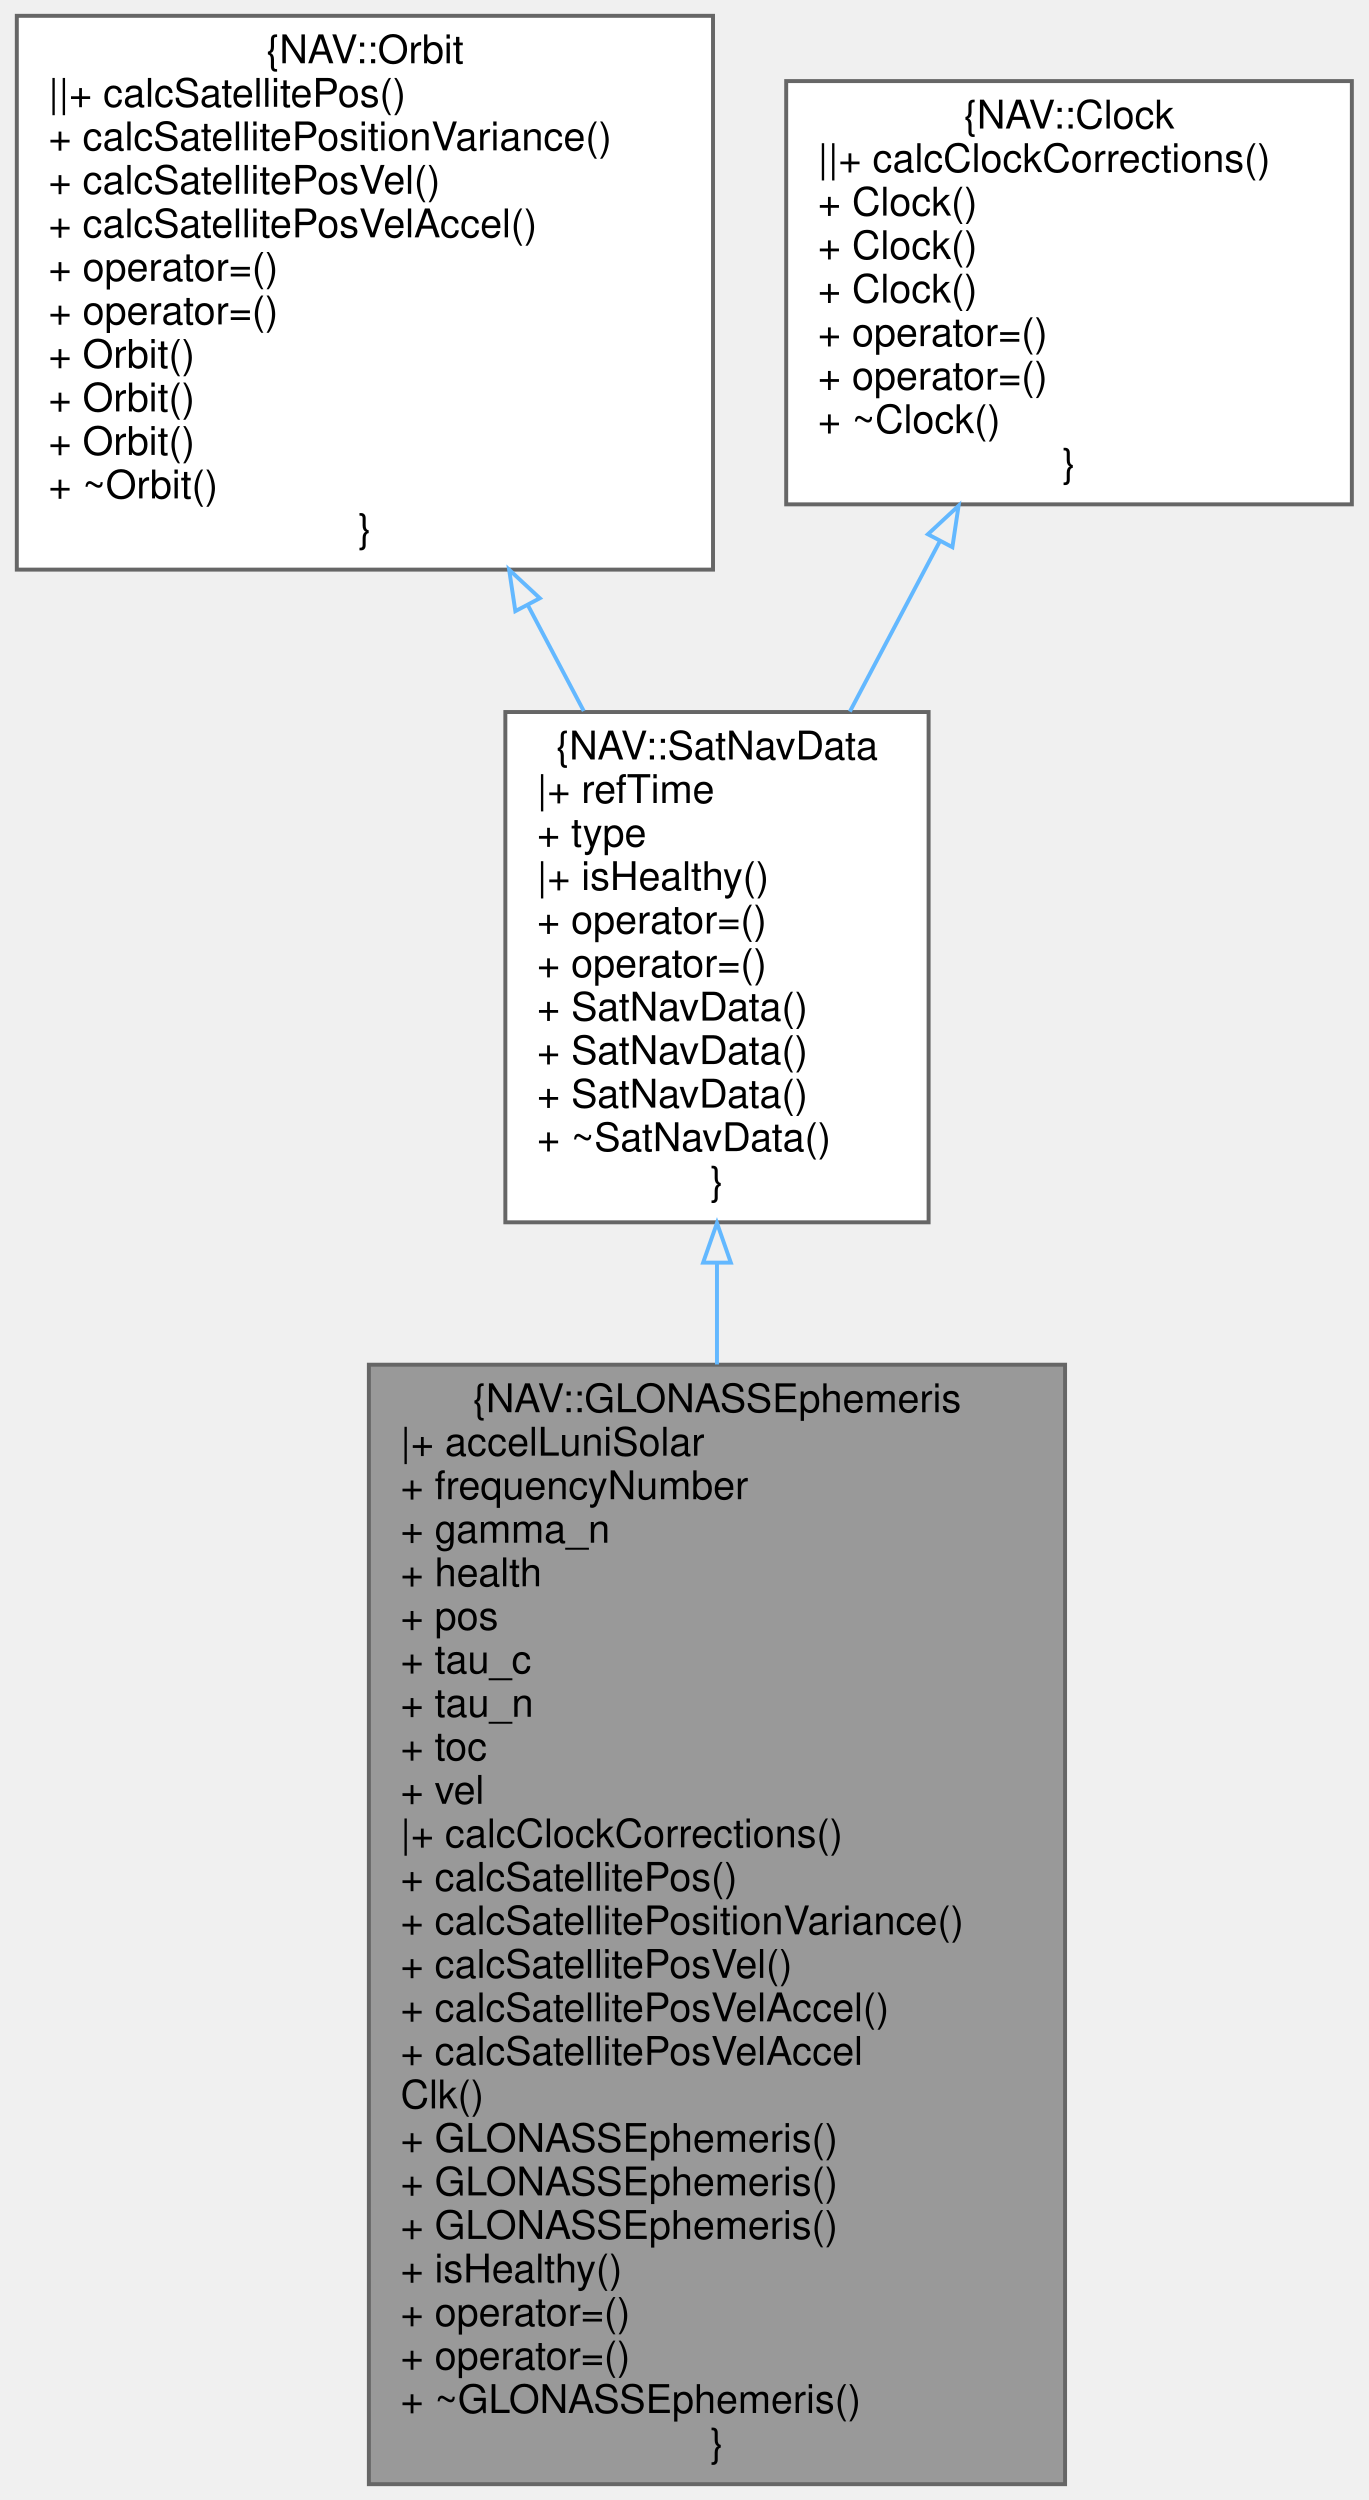
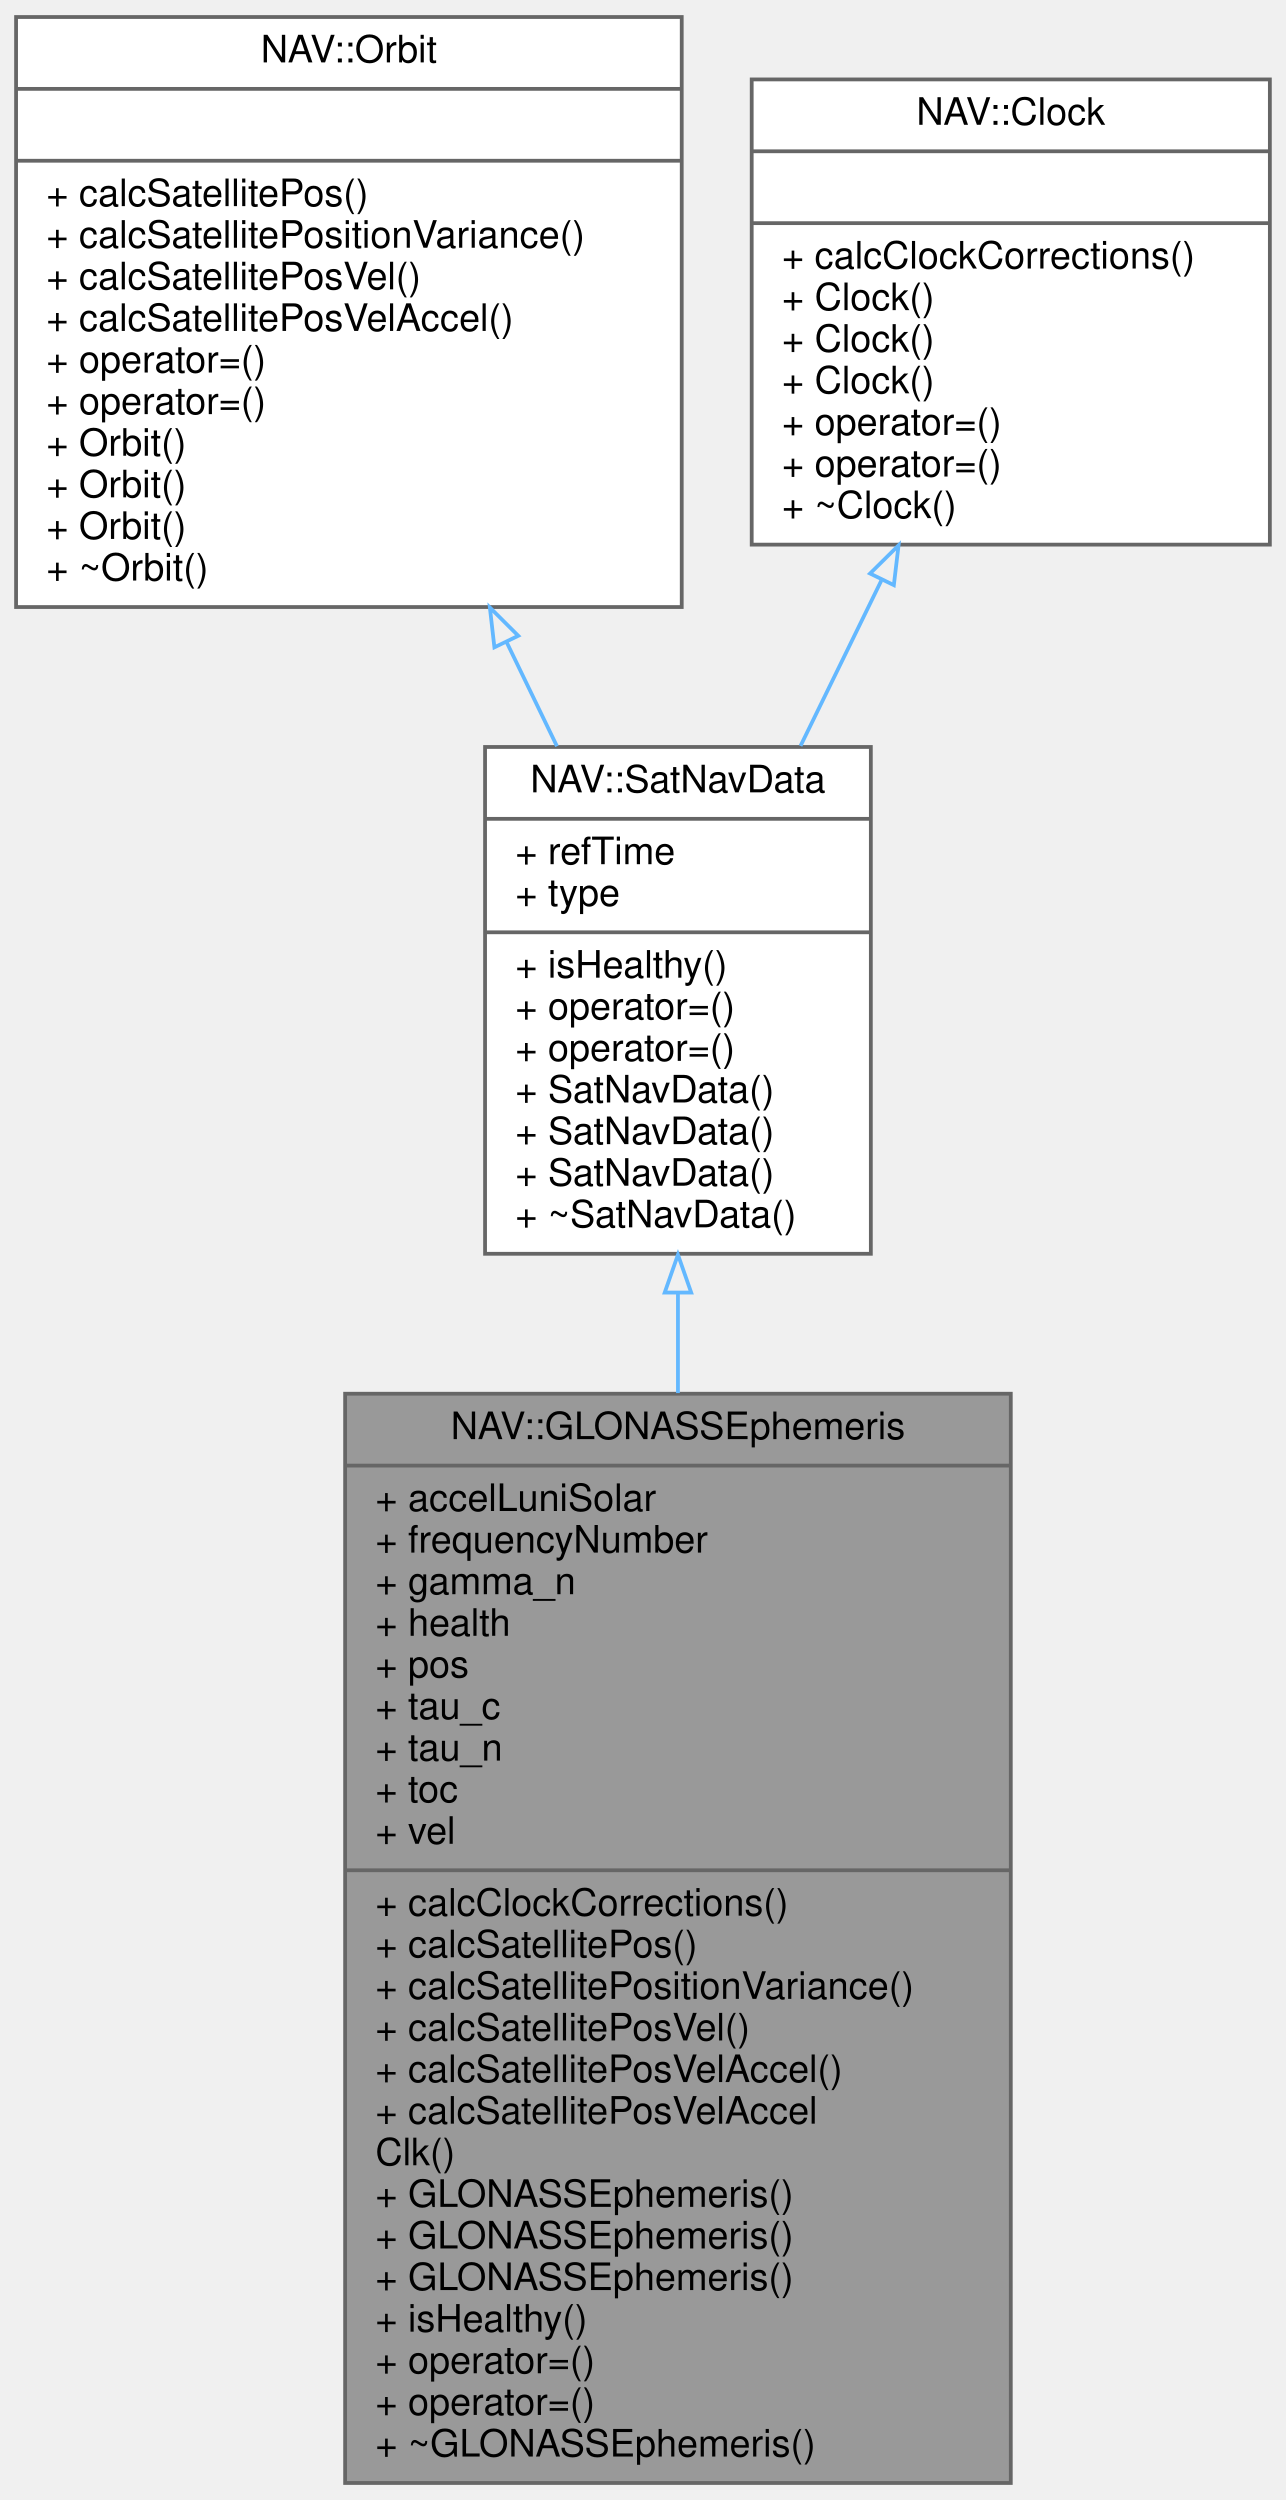
- <svg xmlns="http://www.w3.org/2000/svg" xmlns:xlink="http://www.w3.org/1999/xlink" width="346pt" height="632pt" viewBox="0.00 0.00 345.50 632.00">
-   <g id="graph0" class="graph" transform="scale(1 1) rotate(0) translate(4 628)">
+ <svg xmlns="http://www.w3.org/2000/svg" xmlns:xlink="http://www.w3.org/1999/xlink" width="340pt" height="661pt" viewBox="0.00 0.00 339.50 661.00">
+   <g id="graph0" class="graph" transform="scale(1 1) rotate(0) translate(4 657)">
    <g id="node1" class="node">
      <g id="a_node1">
        <a xlink:title="Broadcasted ephemeris message data.">
-           <polygon fill="#999999" stroke="#666666" points="265,-283 89,-283 89,0 265,0 265,-283" />
-           <text text-anchor="middle" x="177" y="-271" font-family="Helvetica,sans-Serif" font-size="10.00">{NAV::GLONASSEphemeris</text>
-           <text text-anchor="start" x="97" y="-260" font-family="Helvetica,sans-Serif" font-size="10.00">|+ accelLuniSolar</text>
-           <text text-anchor="start" x="97" y="-249" font-family="Helvetica,sans-Serif" font-size="10.00">+ frequencyNumber</text>
-           <text text-anchor="start" x="97" y="-238" font-family="Helvetica,sans-Serif" font-size="10.00">+ gamma_n</text>
-           <text text-anchor="start" x="97" y="-227" font-family="Helvetica,sans-Serif" font-size="10.00">+ health</text>
-           <text text-anchor="start" x="97" y="-216" font-family="Helvetica,sans-Serif" font-size="10.00">+ pos</text>
-           <text text-anchor="start" x="97" y="-205" font-family="Helvetica,sans-Serif" font-size="10.00">+ tau_c</text>
-           <text text-anchor="start" x="97" y="-194" font-family="Helvetica,sans-Serif" font-size="10.00">+ tau_n</text>
-           <text text-anchor="start" x="97" y="-183" font-family="Helvetica,sans-Serif" font-size="10.00">+ toc</text>
-           <text text-anchor="start" x="97" y="-172" font-family="Helvetica,sans-Serif" font-size="10.00">+ vel</text>
-           <text text-anchor="start" x="97" y="-161" font-family="Helvetica,sans-Serif" font-size="10.00">|+ calcClockCorrections()</text>
-           <text text-anchor="start" x="97" y="-150" font-family="Helvetica,sans-Serif" font-size="10.00">+ calcSatellitePos()</text>
-           <text text-anchor="start" x="97" y="-139" font-family="Helvetica,sans-Serif" font-size="10.00">+ calcSatellitePositionVariance()</text>
-           <text text-anchor="start" x="97" y="-128" font-family="Helvetica,sans-Serif" font-size="10.00">+ calcSatellitePosVel()</text>
-           <text text-anchor="start" x="97" y="-117" font-family="Helvetica,sans-Serif" font-size="10.00">+ calcSatellitePosVelAccel()</text>
-           <text text-anchor="start" x="97" y="-106" font-family="Helvetica,sans-Serif" font-size="10.00">+ calcSatellitePosVelAccel</text>
-           <text text-anchor="start" x="97" y="-95" font-family="Helvetica,sans-Serif" font-size="10.00">Clk()</text>
-           <text text-anchor="start" x="97" y="-84" font-family="Helvetica,sans-Serif" font-size="10.00">+ GLONASSEphemeris()</text>
-           <text text-anchor="start" x="97" y="-73" font-family="Helvetica,sans-Serif" font-size="10.00">+ GLONASSEphemeris()</text>
-           <text text-anchor="start" x="97" y="-62" font-family="Helvetica,sans-Serif" font-size="10.00">+ GLONASSEphemeris()</text>
-           <text text-anchor="start" x="97" y="-51" font-family="Helvetica,sans-Serif" font-size="10.00">+ isHealthy()</text>
-           <text text-anchor="start" x="97" y="-40" font-family="Helvetica,sans-Serif" font-size="10.00">+ operator=()</text>
-           <text text-anchor="start" x="97" y="-29" font-family="Helvetica,sans-Serif" font-size="10.00">+ operator=()</text>
-           <text text-anchor="start" x="97" y="-18" font-family="Helvetica,sans-Serif" font-size="10.00">+ ~GLONASSEphemeris()</text>
-           <text text-anchor="middle" x="177" y="-7" font-family="Helvetica,sans-Serif" font-size="10.00">}</text>
+           <polygon fill="#999999" stroke="#666666" points="87,-0.5 87,-288.5 263,-288.5 263,-0.5 87,-0.5" />
+           <text text-anchor="middle" x="175" y="-276.5" font-family="Helvetica,sans-Serif" font-size="10.00">NAV::GLONASSEphemeris</text>
+           <polyline fill="none" stroke="#666666" points="87,-269.5 263,-269.5 " />
+           <text text-anchor="start" x="95" y="-257.5" font-family="Helvetica,sans-Serif" font-size="10.00">+ accelLuniSolar</text>
+           <text text-anchor="start" x="95" y="-246.5" font-family="Helvetica,sans-Serif" font-size="10.00">+ frequencyNumber</text>
+           <text text-anchor="start" x="95" y="-235.5" font-family="Helvetica,sans-Serif" font-size="10.00">+ gamma_n</text>
+           <text text-anchor="start" x="95" y="-224.5" font-family="Helvetica,sans-Serif" font-size="10.00">+ health</text>
+           <text text-anchor="start" x="95" y="-213.5" font-family="Helvetica,sans-Serif" font-size="10.00">+ pos</text>
+           <text text-anchor="start" x="95" y="-202.5" font-family="Helvetica,sans-Serif" font-size="10.00">+ tau_c</text>
+           <text text-anchor="start" x="95" y="-191.5" font-family="Helvetica,sans-Serif" font-size="10.00">+ tau_n</text>
+           <text text-anchor="start" x="95" y="-180.5" font-family="Helvetica,sans-Serif" font-size="10.00">+ toc</text>
+           <text text-anchor="start" x="95" y="-169.5" font-family="Helvetica,sans-Serif" font-size="10.00">+ vel</text>
+           <polyline fill="none" stroke="#666666" points="87,-162.5 263,-162.5 " />
+           <text text-anchor="start" x="95" y="-150.5" font-family="Helvetica,sans-Serif" font-size="10.00">+ calcClockCorrections()</text>
+           <text text-anchor="start" x="95" y="-139.5" font-family="Helvetica,sans-Serif" font-size="10.00">+ calcSatellitePos()</text>
+           <text text-anchor="start" x="95" y="-128.5" font-family="Helvetica,sans-Serif" font-size="10.00">+ calcSatellitePositionVariance()</text>
+           <text text-anchor="start" x="95" y="-117.5" font-family="Helvetica,sans-Serif" font-size="10.00">+ calcSatellitePosVel()</text>
+           <text text-anchor="start" x="95" y="-106.5" font-family="Helvetica,sans-Serif" font-size="10.00">+ calcSatellitePosVelAccel()</text>
+           <text text-anchor="start" x="95" y="-95.5" font-family="Helvetica,sans-Serif" font-size="10.00">+ calcSatellitePosVelAccel</text>
+           <text text-anchor="start" x="95" y="-84.5" font-family="Helvetica,sans-Serif" font-size="10.00">Clk()</text>
+           <text text-anchor="start" x="95" y="-73.5" font-family="Helvetica,sans-Serif" font-size="10.00">+ GLONASSEphemeris()</text>
+           <text text-anchor="start" x="95" y="-62.5" font-family="Helvetica,sans-Serif" font-size="10.00">+ GLONASSEphemeris()</text>
+           <text text-anchor="start" x="95" y="-51.5" font-family="Helvetica,sans-Serif" font-size="10.00">+ GLONASSEphemeris()</text>
+           <text text-anchor="start" x="95" y="-40.5" font-family="Helvetica,sans-Serif" font-size="10.00">+ isHealthy()</text>
+           <text text-anchor="start" x="95" y="-29.5" font-family="Helvetica,sans-Serif" font-size="10.00">+ operator=()</text>
+           <text text-anchor="start" x="95" y="-18.5" font-family="Helvetica,sans-Serif" font-size="10.00">+ operator=()</text>
+           <text text-anchor="start" x="95" y="-7.5" font-family="Helvetica,sans-Serif" font-size="10.00">+ ~GLONASSEphemeris()</text>
        </a>
      </g>
    </g>
    <g id="node2" class="node">
      <g id="a_node2">
        <a xlink:href="classNAV_1_1SatNavData.html" target="_top" xlink:title="Satellite Navigation data (to calculate SatNavData and clock)">
-           <polygon fill="white" stroke="#666666" points="230.5,-448 123.5,-448 123.5,-319 230.5,-319 230.5,-448" />
-           <text text-anchor="middle" x="177" y="-436" font-family="Helvetica,sans-Serif" font-size="10.00">{NAV::SatNavData</text>
-           <text text-anchor="start" x="131.5" y="-425" font-family="Helvetica,sans-Serif" font-size="10.00">|+ refTime</text>
-           <text text-anchor="start" x="131.5" y="-414" font-family="Helvetica,sans-Serif" font-size="10.00">+ type</text>
-           <text text-anchor="start" x="131.5" y="-403" font-family="Helvetica,sans-Serif" font-size="10.00">|+ isHealthy()</text>
-           <text text-anchor="start" x="131.5" y="-392" font-family="Helvetica,sans-Serif" font-size="10.00">+ operator=()</text>
-           <text text-anchor="start" x="131.5" y="-381" font-family="Helvetica,sans-Serif" font-size="10.00">+ operator=()</text>
-           <text text-anchor="start" x="131.5" y="-370" font-family="Helvetica,sans-Serif" font-size="10.00">+ SatNavData()</text>
-           <text text-anchor="start" x="131.5" y="-359" font-family="Helvetica,sans-Serif" font-size="10.00">+ SatNavData()</text>
-           <text text-anchor="start" x="131.5" y="-348" font-family="Helvetica,sans-Serif" font-size="10.00">+ SatNavData()</text>
-           <text text-anchor="start" x="131.5" y="-337" font-family="Helvetica,sans-Serif" font-size="10.00">+ ~SatNavData()</text>
-           <text text-anchor="middle" x="177" y="-326" font-family="Helvetica,sans-Serif" font-size="10.00">}</text>
+           <polygon fill="white" stroke="#666666" points="124,-325.5 124,-459.5 226,-459.5 226,-325.5 124,-325.5" />
+           <text text-anchor="middle" x="175" y="-447.5" font-family="Helvetica,sans-Serif" font-size="10.00">NAV::SatNavData</text>
+           <polyline fill="none" stroke="#666666" points="124,-440.5 226,-440.5 " />
+           <text text-anchor="start" x="132" y="-428.5" font-family="Helvetica,sans-Serif" font-size="10.00">+ refTime</text>
+           <text text-anchor="start" x="132" y="-417.5" font-family="Helvetica,sans-Serif" font-size="10.00">+ type</text>
+           <polyline fill="none" stroke="#666666" points="124,-410.5 226,-410.5 " />
+           <text text-anchor="start" x="132" y="-398.5" font-family="Helvetica,sans-Serif" font-size="10.00">+ isHealthy()</text>
+           <text text-anchor="start" x="132" y="-387.5" font-family="Helvetica,sans-Serif" font-size="10.00">+ operator=()</text>
+           <text text-anchor="start" x="132" y="-376.5" font-family="Helvetica,sans-Serif" font-size="10.00">+ operator=()</text>
+           <text text-anchor="start" x="132" y="-365.5" font-family="Helvetica,sans-Serif" font-size="10.00">+ SatNavData()</text>
+           <text text-anchor="start" x="132" y="-354.5" font-family="Helvetica,sans-Serif" font-size="10.00">+ SatNavData()</text>
+           <text text-anchor="start" x="132" y="-343.5" font-family="Helvetica,sans-Serif" font-size="10.00">+ SatNavData()</text>
+           <text text-anchor="start" x="132" y="-332.5" font-family="Helvetica,sans-Serif" font-size="10.00">+ ~SatNavData()</text>
        </a>
      </g>
    </g>
    <g id="edge1" class="edge">
-       <path fill="none" stroke="#63b8ff" d="M177,-308.59C177,-300.35 177,-291.78 177,-283.06" />
-       <polygon fill="none" stroke="#63b8ff" points="173.5,-308.81 177,-318.81 180.5,-308.81 173.5,-308.81" />
+       <path fill="none" stroke="#63b8ff" d="M175,-315.06C175,-306.55 175,-297.68 175,-288.68" />
+       <polygon fill="none" stroke="#63b8ff" points="171.5,-315.25 175,-325.25 178.5,-315.25 171.5,-315.25" />
    </g>
    <g id="node3" class="node">
      <g id="a_node3">
        <a xlink:href="classNAV_1_1Orbit.html" target="_top" xlink:title="Abstract satellite orbit information.">
-           <polygon fill="white" stroke="#666666" points="176,-624 0,-624 0,-484 176,-484 176,-624" />
-           <text text-anchor="middle" x="88" y="-612" font-family="Helvetica,sans-Serif" font-size="10.00">{NAV::Orbit</text>
-           <text text-anchor="start" x="8" y="-601" font-family="Helvetica,sans-Serif" font-size="10.00">||+ calcSatellitePos()</text>
-           <text text-anchor="start" x="8" y="-590" font-family="Helvetica,sans-Serif" font-size="10.00">+ calcSatellitePositionVariance()</text>
-           <text text-anchor="start" x="8" y="-579" font-family="Helvetica,sans-Serif" font-size="10.00">+ calcSatellitePosVel()</text>
-           <text text-anchor="start" x="8" y="-568" font-family="Helvetica,sans-Serif" font-size="10.00">+ calcSatellitePosVelAccel()</text>
-           <text text-anchor="start" x="8" y="-557" font-family="Helvetica,sans-Serif" font-size="10.00">+ operator=()</text>
-           <text text-anchor="start" x="8" y="-546" font-family="Helvetica,sans-Serif" font-size="10.00">+ operator=()</text>
-           <text text-anchor="start" x="8" y="-535" font-family="Helvetica,sans-Serif" font-size="10.00">+ Orbit()</text>
-           <text text-anchor="start" x="8" y="-524" font-family="Helvetica,sans-Serif" font-size="10.00">+ Orbit()</text>
-           <text text-anchor="start" x="8" y="-513" font-family="Helvetica,sans-Serif" font-size="10.00">+ Orbit()</text>
-           <text text-anchor="start" x="8" y="-502" font-family="Helvetica,sans-Serif" font-size="10.00">+ ~Orbit()</text>
-           <text text-anchor="middle" x="88" y="-491" font-family="Helvetica,sans-Serif" font-size="10.00">}</text>
+           <polygon fill="white" stroke="#666666" points="0,-496.5 0,-652.5 176,-652.5 176,-496.5 0,-496.5" />
+           <text text-anchor="middle" x="88" y="-640.5" font-family="Helvetica,sans-Serif" font-size="10.00">NAV::Orbit</text>
+           <polyline fill="none" stroke="#666666" points="0,-633.5 176,-633.5 " />
+           <text text-anchor="middle" x="88" y="-621.5" font-family="Helvetica,sans-Serif" font-size="10.00"> </text>
+           <polyline fill="none" stroke="#666666" points="0,-614.5 176,-614.5 " />
+           <text text-anchor="start" x="8" y="-602.5" font-family="Helvetica,sans-Serif" font-size="10.00">+ calcSatellitePos()</text>
+           <text text-anchor="start" x="8" y="-591.5" font-family="Helvetica,sans-Serif" font-size="10.00">+ calcSatellitePositionVariance()</text>
+           <text text-anchor="start" x="8" y="-580.5" font-family="Helvetica,sans-Serif" font-size="10.00">+ calcSatellitePosVel()</text>
+           <text text-anchor="start" x="8" y="-569.5" font-family="Helvetica,sans-Serif" font-size="10.00">+ calcSatellitePosVelAccel()</text>
+           <text text-anchor="start" x="8" y="-558.5" font-family="Helvetica,sans-Serif" font-size="10.00">+ operator=()</text>
+           <text text-anchor="start" x="8" y="-547.5" font-family="Helvetica,sans-Serif" font-size="10.00">+ operator=()</text>
+           <text text-anchor="start" x="8" y="-536.5" font-family="Helvetica,sans-Serif" font-size="10.00">+ Orbit()</text>
+           <text text-anchor="start" x="8" y="-525.5" font-family="Helvetica,sans-Serif" font-size="10.00">+ Orbit()</text>
+           <text text-anchor="start" x="8" y="-514.5" font-family="Helvetica,sans-Serif" font-size="10.00">+ Orbit()</text>
+           <text text-anchor="start" x="8" y="-503.5" font-family="Helvetica,sans-Serif" font-size="10.00">+ ~Orbit()</text>
        </a>
      </g>
    </g>
    <g id="edge2" class="edge">
-       <path fill="none" stroke="#63b8ff" d="M129.17,-475.05C133.91,-466.08 138.7,-457.02 143.32,-448.26" />
-       <polygon fill="none" stroke="#63b8ff" points="126.03,-473.5 124.46,-483.98 132.22,-476.77 126.03,-473.5" />
+       <path fill="none" stroke="#63b8ff" d="M129.72,-487.17C134.19,-477.94 138.68,-468.65 143.01,-459.69" />
+       <polygon fill="none" stroke="#63b8ff" points="126.47,-485.85 125.27,-496.38 132.78,-488.9 126.47,-485.85" />
    </g>
    <g id="node4" class="node">
      <g id="a_node4">
        <a xlink:href="classNAV_1_1Clock.html" target="_top" xlink:title="Abstract satellite clock information.">
-           <polygon fill="white" stroke="#666666" points="337.5,-607.5 194.5,-607.5 194.5,-500.5 337.5,-500.5 337.5,-607.5" />
-           <text text-anchor="middle" x="266" y="-595.5" font-family="Helvetica,sans-Serif" font-size="10.00">{NAV::Clock</text>
-           <text text-anchor="start" x="202.5" y="-584.5" font-family="Helvetica,sans-Serif" font-size="10.00">||+ calcClockCorrections()</text>
-           <text text-anchor="start" x="202.5" y="-573.5" font-family="Helvetica,sans-Serif" font-size="10.00">+ Clock()</text>
-           <text text-anchor="start" x="202.5" y="-562.5" font-family="Helvetica,sans-Serif" font-size="10.00">+ Clock()</text>
-           <text text-anchor="start" x="202.5" y="-551.5" font-family="Helvetica,sans-Serif" font-size="10.00">+ Clock()</text>
-           <text text-anchor="start" x="202.5" y="-540.5" font-family="Helvetica,sans-Serif" font-size="10.00">+ operator=()</text>
-           <text text-anchor="start" x="202.5" y="-529.5" font-family="Helvetica,sans-Serif" font-size="10.00">+ operator=()</text>
-           <text text-anchor="start" x="202.5" y="-518.5" font-family="Helvetica,sans-Serif" font-size="10.00">+ ~Clock()</text>
-           <text text-anchor="middle" x="266" y="-507.5" font-family="Helvetica,sans-Serif" font-size="10.00">}</text>
+           <polygon fill="white" stroke="#666666" points="194.5,-513 194.5,-636 331.5,-636 331.5,-513 194.5,-513" />
+           <text text-anchor="middle" x="263" y="-624" font-family="Helvetica,sans-Serif" font-size="10.00">NAV::Clock</text>
+           <polyline fill="none" stroke="#666666" points="194.5,-617 331.5,-617 " />
+           <text text-anchor="middle" x="263" y="-605" font-family="Helvetica,sans-Serif" font-size="10.00"> </text>
+           <polyline fill="none" stroke="#666666" points="194.5,-598 331.5,-598 " />
+           <text text-anchor="start" x="202.5" y="-586" font-family="Helvetica,sans-Serif" font-size="10.00">+ calcClockCorrections()</text>
+           <text text-anchor="start" x="202.5" y="-575" font-family="Helvetica,sans-Serif" font-size="10.00">+ Clock()</text>
+           <text text-anchor="start" x="202.5" y="-564" font-family="Helvetica,sans-Serif" font-size="10.00">+ Clock()</text>
+           <text text-anchor="start" x="202.5" y="-553" font-family="Helvetica,sans-Serif" font-size="10.00">+ Clock()</text>
+           <text text-anchor="start" x="202.5" y="-542" font-family="Helvetica,sans-Serif" font-size="10.00">+ operator=()</text>
+           <text text-anchor="start" x="202.5" y="-531" font-family="Helvetica,sans-Serif" font-size="10.00">+ operator=()</text>
+           <text text-anchor="start" x="202.5" y="-520" font-family="Helvetica,sans-Serif" font-size="10.00">+ ~Clock()</text>
        </a>
      </g>
    </g>
    <g id="edge3" class="edge">
-       <path fill="none" stroke="#63b8ff" d="M233.3,-491.09C225.9,-477.08 218.03,-462.18 210.59,-448.1" />
-       <polygon fill="none" stroke="#63b8ff" points="230.32,-492.94 238.08,-500.15 236.51,-489.67 230.32,-492.94" />
+       <path fill="none" stroke="#63b8ff" d="M228.77,-503.49C221.75,-489.12 214.37,-474.03 207.41,-459.79" />
+       <polygon fill="none" stroke="#63b8ff" points="225.79,-505.36 233.33,-512.81 232.08,-502.29 225.79,-505.36" />
    </g>
  </g>
</svg>
